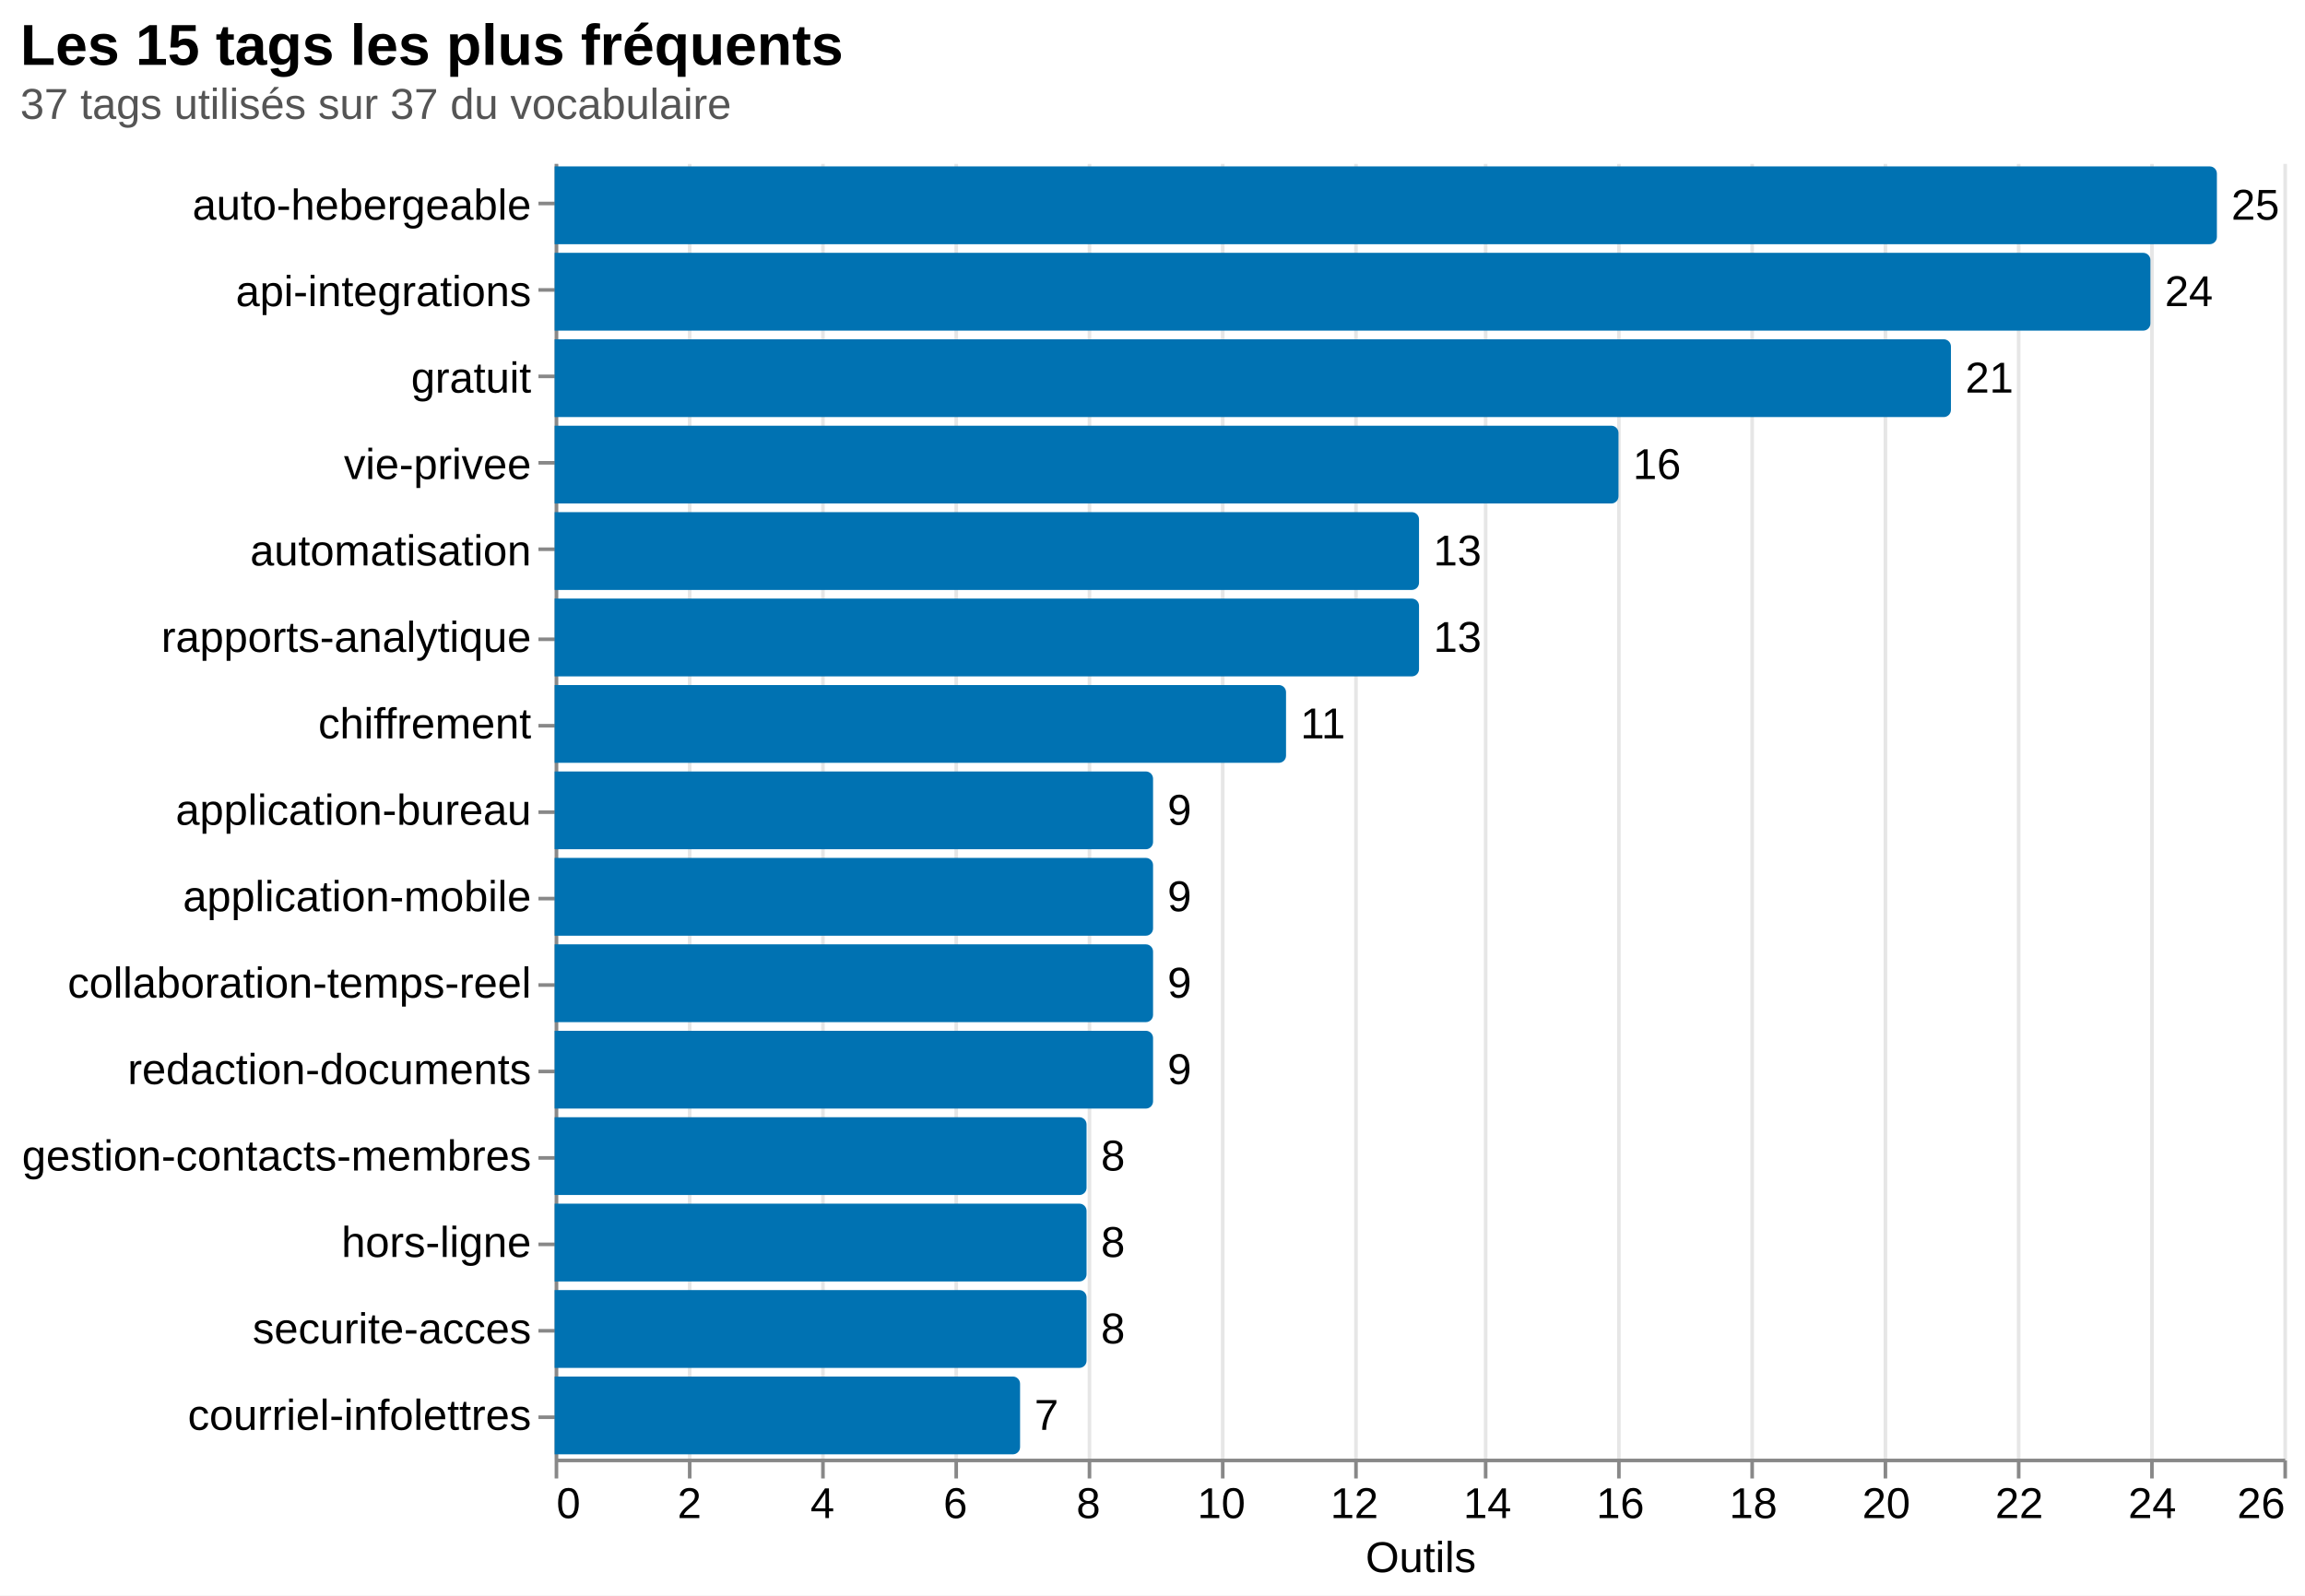
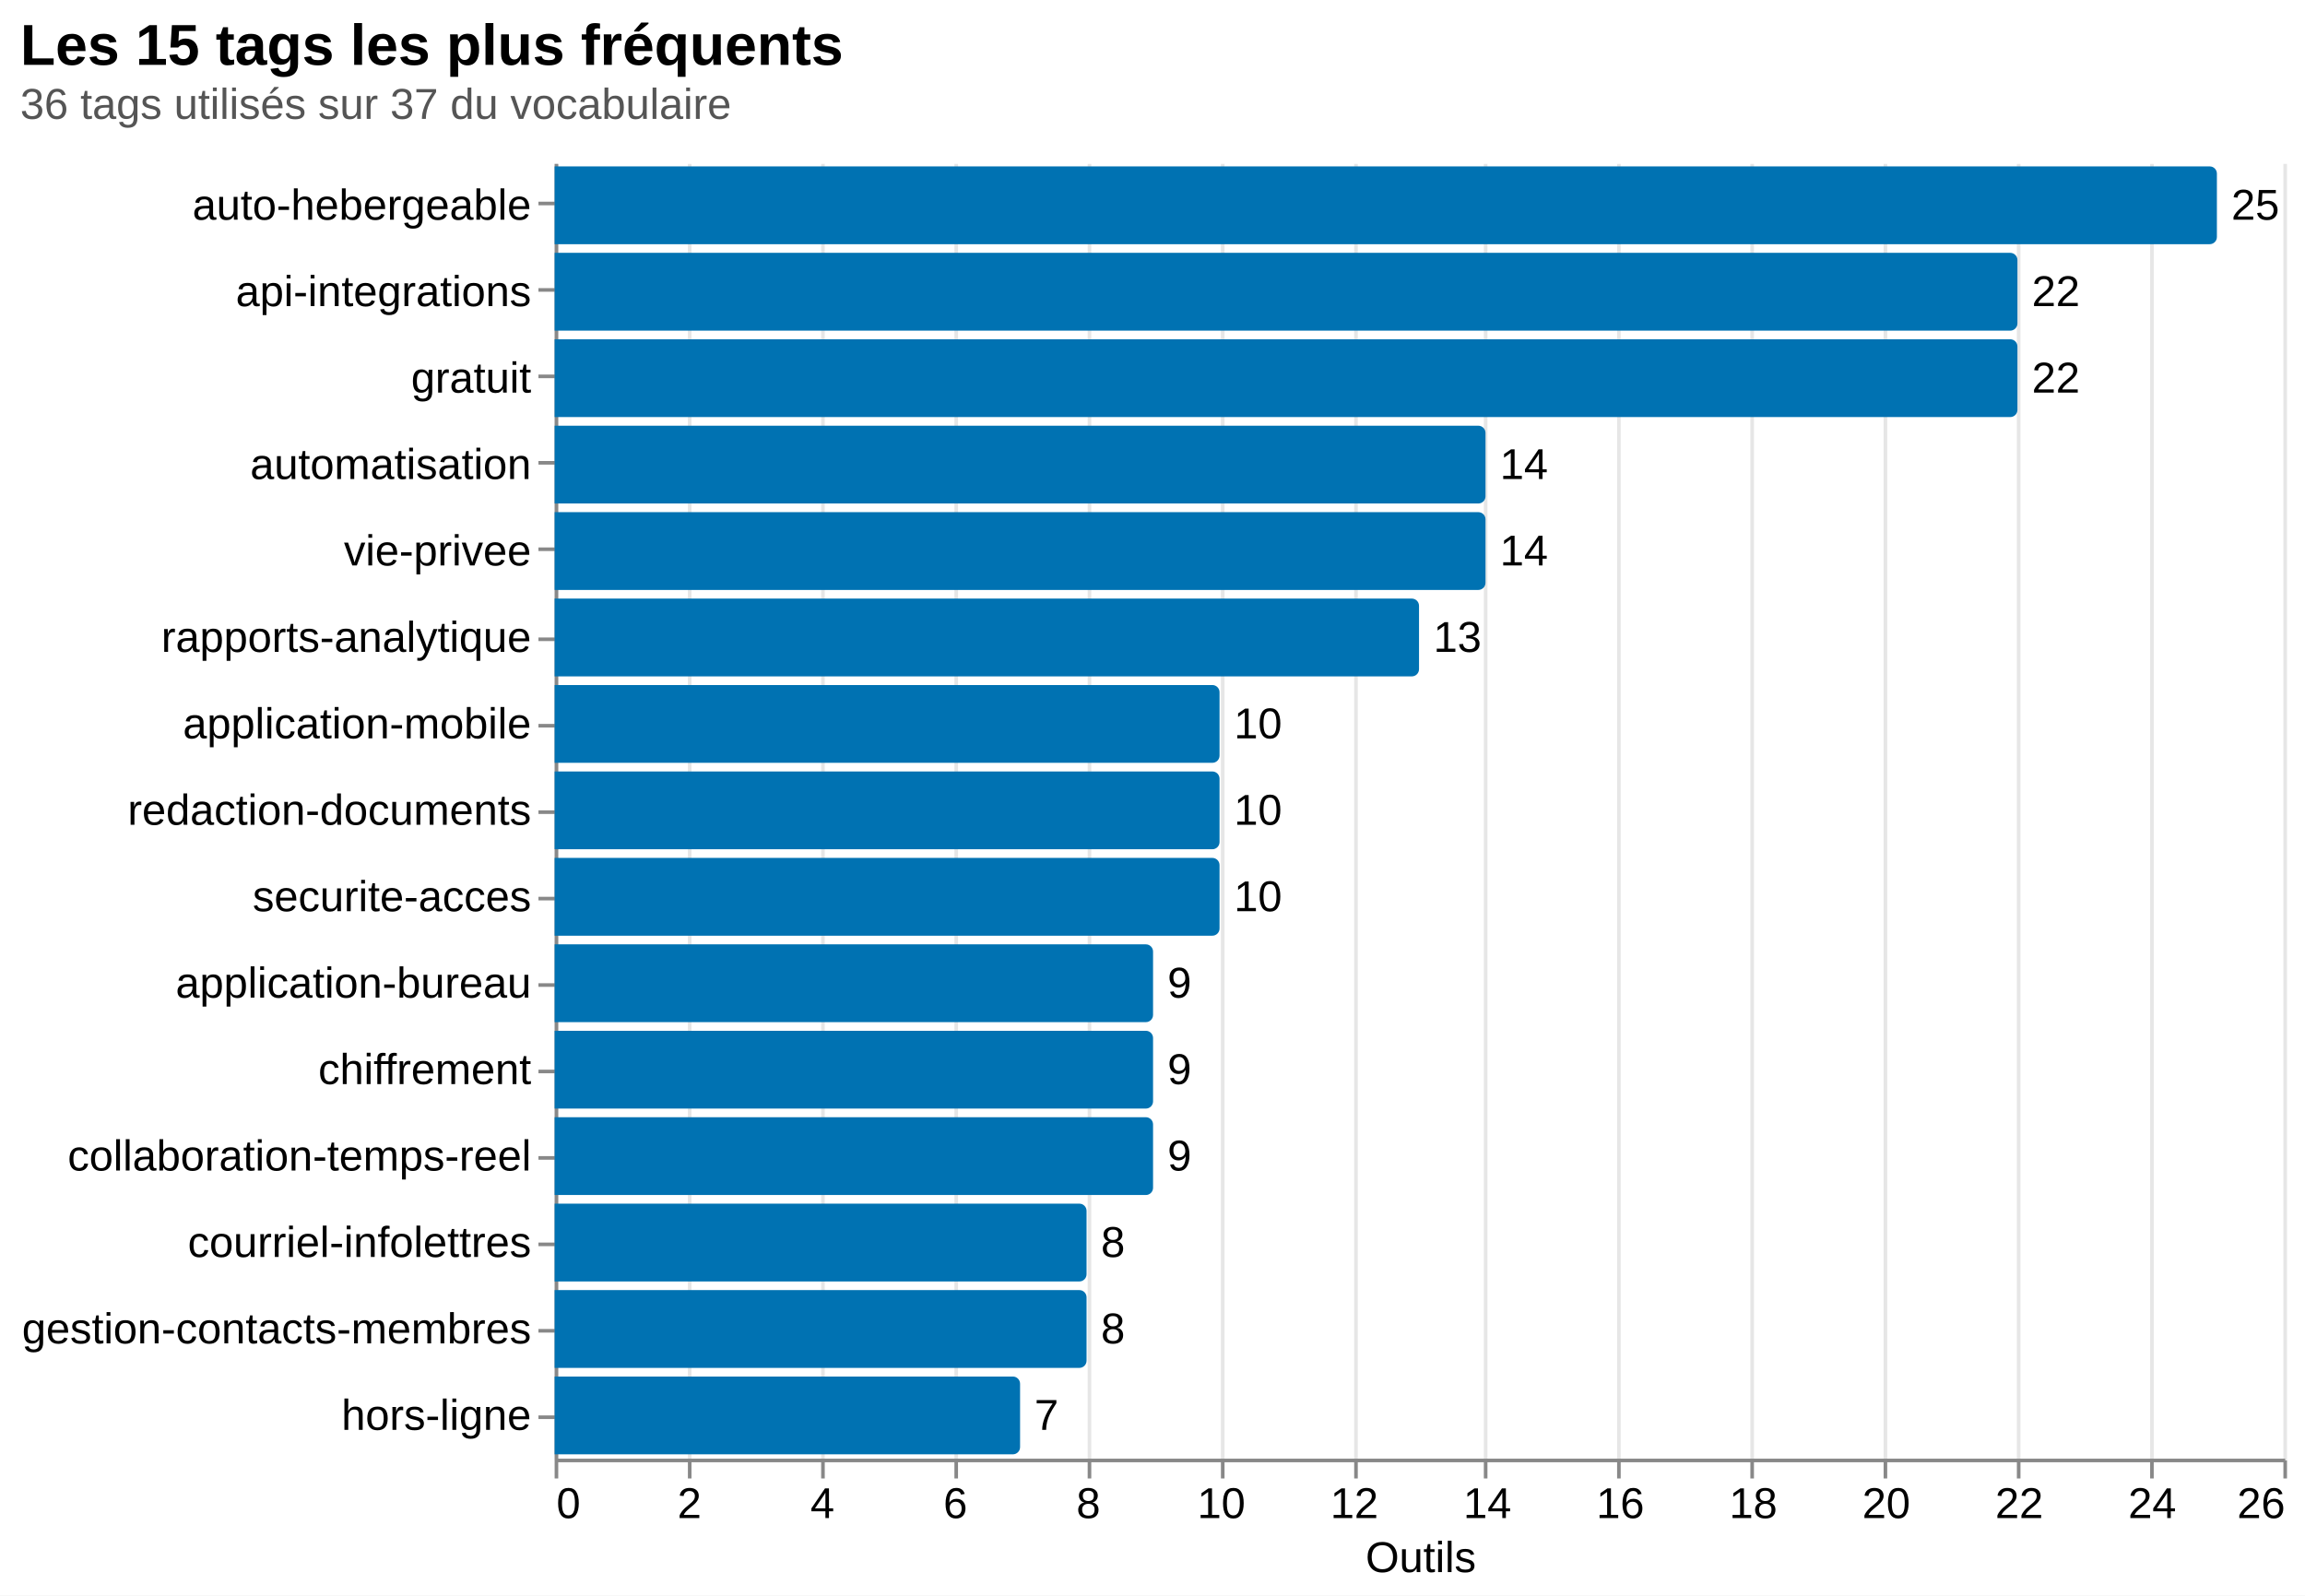
<svg xmlns="http://www.w3.org/2000/svg" version="1.1" class="marks" width="640" height="443" viewBox="0 0 640 443">
  <rect width="640" height="443" fill="white" />
  <g fill="none" stroke-miterlimit="10" transform="translate(154,45)">
    <g class="mark-group role-frame root" role="graphics-object" aria-roledescription="group mark container">
      <g transform="translate(0,0)">
        <path class="background" aria-hidden="true" d="M0,0h480v360h-480Z" />
        <g>
          <g class="mark-group role-axis" aria-hidden="true">
            <g transform="translate(0.5,360.5)">
              <path class="background" aria-hidden="true" d="M0,0h0v0h0Z" pointer-events="none" />
              <g>
                <g class="mark-rule role-axis-grid" pointer-events="none">
                  <line transform="translate(0,0)" x2="0" y2="-360" stroke="#E6E6E6" stroke-width="1" opacity="1" />
                  <line transform="translate(37,0)" x2="0" y2="-360" stroke="#E6E6E6" stroke-width="1" opacity="1" />
                  <line transform="translate(74,0)" x2="0" y2="-360" stroke="#E6E6E6" stroke-width="1" opacity="1" />
                  <line transform="translate(111,0)" x2="0" y2="-360" stroke="#E6E6E6" stroke-width="1" opacity="1" />
                  <line transform="translate(148,0)" x2="0" y2="-360" stroke="#E6E6E6" stroke-width="1" opacity="1" />
                  <line transform="translate(185,0)" x2="0" y2="-360" stroke="#E6E6E6" stroke-width="1" opacity="1" />
                  <line transform="translate(222,0)" x2="0" y2="-360" stroke="#E6E6E6" stroke-width="1" opacity="1" />
                  <line transform="translate(258,0)" x2="0" y2="-360" stroke="#E6E6E6" stroke-width="1" opacity="1" />
                  <line transform="translate(295,0)" x2="0" y2="-360" stroke="#E6E6E6" stroke-width="1" opacity="1" />
                  <line transform="translate(332,0)" x2="0" y2="-360" stroke="#E6E6E6" stroke-width="1" opacity="1" />
                  <line transform="translate(369,0)" x2="0" y2="-360" stroke="#E6E6E6" stroke-width="1" opacity="1" />
                  <line transform="translate(406,0)" x2="0" y2="-360" stroke="#E6E6E6" stroke-width="1" opacity="1" />
                  <line transform="translate(443,0)" x2="0" y2="-360" stroke="#E6E6E6" stroke-width="1" opacity="1" />
                  <line transform="translate(480,0)" x2="0" y2="-360" stroke="#E6E6E6" stroke-width="1" opacity="1" />
                </g>
              </g>
              <path class="foreground" aria-hidden="true" d="" pointer-events="none" display="none" />
            </g>
          </g>
          <g class="mark-group role-axis" role="graphics-symbol" aria-roledescription="axis" aria-label="X-axis titled 'Outils' for a linear scale with values from 0 to 26">
            <g transform="translate(0.5,360.5)">
              <path class="background" aria-hidden="true" d="M0,0h0v0h0Z" pointer-events="none" />
              <g>
                <g class="mark-rule role-axis-tick" pointer-events="none">
                  <line transform="translate(0,0)" x2="0" y2="5" stroke="#888888" stroke-width="1" opacity="1" />
                  <line transform="translate(37,0)" x2="0" y2="5" stroke="#888888" stroke-width="1" opacity="1" />
                  <line transform="translate(74,0)" x2="0" y2="5" stroke="#888888" stroke-width="1" opacity="1" />
                  <line transform="translate(111,0)" x2="0" y2="5" stroke="#888888" stroke-width="1" opacity="1" />
                  <line transform="translate(148,0)" x2="0" y2="5" stroke="#888888" stroke-width="1" opacity="1" />
                  <line transform="translate(185,0)" x2="0" y2="5" stroke="#888888" stroke-width="1" opacity="1" />
                  <line transform="translate(222,0)" x2="0" y2="5" stroke="#888888" stroke-width="1" opacity="1" />
                  <line transform="translate(258,0)" x2="0" y2="5" stroke="#888888" stroke-width="1" opacity="1" />
                  <line transform="translate(295,0)" x2="0" y2="5" stroke="#888888" stroke-width="1" opacity="1" />
                  <line transform="translate(332,0)" x2="0" y2="5" stroke="#888888" stroke-width="1" opacity="1" />
                  <line transform="translate(369,0)" x2="0" y2="5" stroke="#888888" stroke-width="1" opacity="1" />
                  <line transform="translate(406,0)" x2="0" y2="5" stroke="#888888" stroke-width="1" opacity="1" />
                  <line transform="translate(443,0)" x2="0" y2="5" stroke="#888888" stroke-width="1" opacity="1" />
                  <line transform="translate(480,0)" x2="0" y2="5" stroke="#888888" stroke-width="1" opacity="1" />
                </g>
                <g class="mark-text role-axis-label" pointer-events="none">
                  <text text-anchor="start" transform="translate(0,16)" font-family="Liberation Sans, Helvetica, Arial, sans-serif" font-size="12px" fill="#000" opacity="1">0</text>
                  <text text-anchor="middle" transform="translate(36.92308,16)" font-family="Liberation Sans, Helvetica, Arial, sans-serif" font-size="12px" fill="#000" opacity="1">2</text>
                  <text text-anchor="middle" transform="translate(73.84615,16)" font-family="Liberation Sans, Helvetica, Arial, sans-serif" font-size="12px" fill="#000" opacity="1">4</text>
                  <text text-anchor="middle" transform="translate(110.7692,16)" font-family="Liberation Sans, Helvetica, Arial, sans-serif" font-size="12px" fill="#000" opacity="1">6</text>
                  <text text-anchor="middle" transform="translate(147.6923,16)" font-family="Liberation Sans, Helvetica, Arial, sans-serif" font-size="12px" fill="#000" opacity="1">8</text>
                  <text text-anchor="middle" transform="translate(184.6154,16)" font-family="Liberation Sans, Helvetica, Arial, sans-serif" font-size="12px" fill="#000" opacity="1">10</text>
                  <text text-anchor="middle" transform="translate(221.5385,16)" font-family="Liberation Sans, Helvetica, Arial, sans-serif" font-size="12px" fill="#000" opacity="1">12</text>
                  <text text-anchor="middle" transform="translate(258.4615,16)" font-family="Liberation Sans, Helvetica, Arial, sans-serif" font-size="12px" fill="#000" opacity="1">14</text>
                  <text text-anchor="middle" transform="translate(295.3846,16)" font-family="Liberation Sans, Helvetica, Arial, sans-serif" font-size="12px" fill="#000" opacity="1">16</text>
                  <text text-anchor="middle" transform="translate(332.3077,16)" font-family="Liberation Sans, Helvetica, Arial, sans-serif" font-size="12px" fill="#000" opacity="1">18</text>
                  <text text-anchor="middle" transform="translate(369.2308,16)" font-family="Liberation Sans, Helvetica, Arial, sans-serif" font-size="12px" fill="#000" opacity="1">20</text>
                  <text text-anchor="middle" transform="translate(406.1538,16)" font-family="Liberation Sans, Helvetica, Arial, sans-serif" font-size="12px" fill="#000" opacity="1">22</text>
                  <text text-anchor="middle" transform="translate(443.0769,16)" font-family="Liberation Sans, Helvetica, Arial, sans-serif" font-size="12px" fill="#000" opacity="1">24</text>
                  <text text-anchor="end" transform="translate(480,16)" font-family="Liberation Sans, Helvetica, Arial, sans-serif" font-size="12px" fill="#000" opacity="1">26</text>
                </g>
                <g class="mark-rule role-axis-domain" pointer-events="none">
                  <line transform="translate(0,0)" x2="480" y2="0" stroke="#888888" stroke-width="1" opacity="1" />
                </g>
                <g class="mark-text role-axis-title" pointer-events="none">
                  <text text-anchor="middle" transform="translate(240,31)" font-family="Liberation Sans, Helvetica, Arial, sans-serif" font-size="12px" font-weight="normal" fill="#000" opacity="1">Outils</text>
                </g>
              </g>
              <path class="foreground" aria-hidden="true" d="" pointer-events="none" display="none" />
            </g>
          </g>
-           <g class="mark-group role-axis" role="graphics-symbol" aria-roledescription="axis" aria-label="Y-axis for a discrete scale with 15 values: auto-hebergeable, api-integrations, gratuit, vie-privee, automatisation, ending with courriel-infolettres">
+           <g class="mark-group role-axis" role="graphics-symbol" aria-roledescription="axis" aria-label="Y-axis for a discrete scale with 15 values: auto-hebergeable, api-integrations, gratuit, automatisation, vie-privee, ending with hors-ligne">
            <g transform="translate(0.5,0.5)">
              <path class="background" aria-hidden="true" d="M0,0h0v0h0Z" pointer-events="none" />
              <g>
                <g class="mark-rule role-axis-tick" pointer-events="none">
                  <line transform="translate(0,11)" x2="-5" y2="0" stroke="#888888" stroke-width="1" opacity="1" />
                  <line transform="translate(0,35)" x2="-5" y2="0" stroke="#888888" stroke-width="1" opacity="1" />
                  <line transform="translate(0,59)" x2="-5" y2="0" stroke="#888888" stroke-width="1" opacity="1" />
                  <line transform="translate(0,83)" x2="-5" y2="0" stroke="#888888" stroke-width="1" opacity="1" />
                  <line transform="translate(0,107)" x2="-5" y2="0" stroke="#888888" stroke-width="1" opacity="1" />
                  <line transform="translate(0,132)" x2="-5" y2="0" stroke="#888888" stroke-width="1" opacity="1" />
                  <line transform="translate(0,156)" x2="-5" y2="0" stroke="#888888" stroke-width="1" opacity="1" />
                  <line transform="translate(0,180)" x2="-5" y2="0" stroke="#888888" stroke-width="1" opacity="1" />
                  <line transform="translate(0,204)" x2="-5" y2="0" stroke="#888888" stroke-width="1" opacity="1" />
                  <line transform="translate(0,228)" x2="-5" y2="0" stroke="#888888" stroke-width="1" opacity="1" />
                  <line transform="translate(0,252)" x2="-5" y2="0" stroke="#888888" stroke-width="1" opacity="1" />
                  <line transform="translate(0,276)" x2="-5" y2="0" stroke="#888888" stroke-width="1" opacity="1" />
                  <line transform="translate(0,300)" x2="-5" y2="0" stroke="#888888" stroke-width="1" opacity="1" />
                  <line transform="translate(0,324)" x2="-5" y2="0" stroke="#888888" stroke-width="1" opacity="1" />
                  <line transform="translate(0,348)" x2="-5" y2="0" stroke="#888888" stroke-width="1" opacity="1" />
                </g>
                <g class="mark-text role-axis-label" pointer-events="none">
                  <text text-anchor="end" transform="translate(-7,15.5)" font-family="Liberation Sans, Helvetica, Arial, sans-serif" font-size="12px" fill="#000" opacity="1">auto-hebergeable</text>
                  <text text-anchor="end" transform="translate(-7,39.5)" font-family="Liberation Sans, Helvetica, Arial, sans-serif" font-size="12px" fill="#000" opacity="1">api-integrations</text>
                  <text text-anchor="end" transform="translate(-7,63.5)" font-family="Liberation Sans, Helvetica, Arial, sans-serif" font-size="12px" fill="#000" opacity="1">gratuit</text>
-                   <text text-anchor="end" transform="translate(-7,87.5)" font-family="Liberation Sans, Helvetica, Arial, sans-serif" font-size="12px" fill="#000" opacity="1">vie-privee</text>
-                   <text text-anchor="end" transform="translate(-7,111.5)" font-family="Liberation Sans, Helvetica, Arial, sans-serif" font-size="12px" fill="#000" opacity="1">automatisation</text>
+                   <text text-anchor="end" transform="translate(-7,87.5)" font-family="Liberation Sans, Helvetica, Arial, sans-serif" font-size="12px" fill="#000" opacity="1">automatisation</text>
+                   <text text-anchor="end" transform="translate(-7,111.5)" font-family="Liberation Sans, Helvetica, Arial, sans-serif" font-size="12px" fill="#000" opacity="1">vie-privee</text>
                  <text text-anchor="end" transform="translate(-7,135.5)" font-family="Liberation Sans, Helvetica, Arial, sans-serif" font-size="12px" fill="#000" opacity="1">rapports-analytique</text>
-                   <text text-anchor="end" transform="translate(-7,159.5)" font-family="Liberation Sans, Helvetica, Arial, sans-serif" font-size="12px" fill="#000" opacity="1">chiffrement</text>
-                   <text text-anchor="end" transform="translate(-7,183.5)" font-family="Liberation Sans, Helvetica, Arial, sans-serif" font-size="12px" fill="#000" opacity="1">application-bureau</text>
-                   <text text-anchor="end" transform="translate(-7,207.5)" font-family="Liberation Sans, Helvetica, Arial, sans-serif" font-size="12px" fill="#000" opacity="1">application-mobile</text>
-                   <text text-anchor="end" transform="translate(-7,231.5)" font-family="Liberation Sans, Helvetica, Arial, sans-serif" font-size="12px" fill="#000" opacity="1">collaboration-temps-reel</text>
-                   <text text-anchor="end" transform="translate(-7,255.5)" font-family="Liberation Sans, Helvetica, Arial, sans-serif" font-size="12px" fill="#000" opacity="1">redaction-documents</text>
-                   <text text-anchor="end" transform="translate(-7,279.5)" font-family="Liberation Sans, Helvetica, Arial, sans-serif" font-size="12px" fill="#000" opacity="1">gestion-contacts-membres</text>
-                   <text text-anchor="end" transform="translate(-7,303.5)" font-family="Liberation Sans, Helvetica, Arial, sans-serif" font-size="12px" fill="#000" opacity="1">hors-ligne</text>
-                   <text text-anchor="end" transform="translate(-7,327.5)" font-family="Liberation Sans, Helvetica, Arial, sans-serif" font-size="12px" fill="#000" opacity="1">securite-acces</text>
-                   <text text-anchor="end" transform="translate(-7,351.5)" font-family="Liberation Sans, Helvetica, Arial, sans-serif" font-size="12px" fill="#000" opacity="1">courriel-infolettres</text>
+                   <text text-anchor="end" transform="translate(-7,159.5)" font-family="Liberation Sans, Helvetica, Arial, sans-serif" font-size="12px" fill="#000" opacity="1">application-mobile</text>
+                   <text text-anchor="end" transform="translate(-7,183.5)" font-family="Liberation Sans, Helvetica, Arial, sans-serif" font-size="12px" fill="#000" opacity="1">redaction-documents</text>
+                   <text text-anchor="end" transform="translate(-7,207.5)" font-family="Liberation Sans, Helvetica, Arial, sans-serif" font-size="12px" fill="#000" opacity="1">securite-acces</text>
+                   <text text-anchor="end" transform="translate(-7,231.5)" font-family="Liberation Sans, Helvetica, Arial, sans-serif" font-size="12px" fill="#000" opacity="1">application-bureau</text>
+                   <text text-anchor="end" transform="translate(-7,255.5)" font-family="Liberation Sans, Helvetica, Arial, sans-serif" font-size="12px" fill="#000" opacity="1">chiffrement</text>
+                   <text text-anchor="end" transform="translate(-7,279.5)" font-family="Liberation Sans, Helvetica, Arial, sans-serif" font-size="12px" fill="#000" opacity="1">collaboration-temps-reel</text>
+                   <text text-anchor="end" transform="translate(-7,303.5)" font-family="Liberation Sans, Helvetica, Arial, sans-serif" font-size="12px" fill="#000" opacity="1">courriel-infolettres</text>
+                   <text text-anchor="end" transform="translate(-7,327.5)" font-family="Liberation Sans, Helvetica, Arial, sans-serif" font-size="12px" fill="#000" opacity="1">gestion-contacts-membres</text>
+                   <text text-anchor="end" transform="translate(-7,351.5)" font-family="Liberation Sans, Helvetica, Arial, sans-serif" font-size="12px" fill="#000" opacity="1">hors-ligne</text>
                </g>
                <g class="mark-rule role-axis-domain" pointer-events="none">
                  <line transform="translate(0,0)" x2="0" y2="360" stroke="#888888" stroke-width="1" opacity="1" />
                </g>
              </g>
              <path class="foreground" aria-hidden="true" d="" pointer-events="none" display="none" />
            </g>
          </g>
          <g class="mark-group role-scope" role="graphics-object" aria-roledescription="group mark container">
            <g transform="translate(0,1.2)">
              <path class="background" aria-hidden="true" d="M0,0L459.538,0C460.642,0,461.538,0.896,461.538,2L461.538,19.6C461.538,20.704,460.642,21.6,459.538,21.6L0,21.6C0,21.6,0,21.6,0,21.6L0,0C0,0,0,0,0,0Z" />
              <g clip-path="url(#clip1)">
                <g class="mark-group role-scope" role="graphics-object" aria-roledescription="group mark container">
                  <g transform="translate(0,0)">
                    <path class="background" aria-hidden="true" d="M0,0h0v21.6h0Z" />
                    <g>
                      <g class="mark-rect role-mark layer_0_marks" role="graphics-object" aria-roledescription="rect mark container">
                        <path aria-label="Outils: 25; tag: auto-hebergeable" role="graphics-symbol" aria-roledescription="bar" d="M0,0h461.538v21.6h-461.538Z" fill="#0072B2" />
                      </g>
                    </g>
                    <path class="foreground" aria-hidden="true" d="" display="none" />
                  </g>
                </g>
              </g>
              <path class="foreground" aria-hidden="true" d="" display="none" />
            </g>
            <g transform="translate(0,25.2)">
-               <path class="background" aria-hidden="true" d="M0,0L441.077,0C442.181,0,443.077,0.896,443.077,2L443.077,19.6C443.077,20.704,442.181,21.6,441.077,21.6L0,21.6C0,21.6,0,21.6,0,21.6L0,0C0,0,0,0,0,0Z" />
+               <path class="background" aria-hidden="true" d="M0,0L404.154,0C405.258,0,406.154,0.896,406.154,2L406.154,19.6C406.154,20.704,405.258,21.6,404.154,21.6L0,21.6C0,21.6,0,21.6,0,21.6L0,0C0,0,0,0,0,0Z" />
              <g clip-path="url(#clip2)">
                <g class="mark-group role-scope" role="graphics-object" aria-roledescription="group mark container">
                  <g transform="translate(0,0)">
                    <path class="background" aria-hidden="true" d="M0,0h0v21.6h0Z" />
                    <g>
                      <g class="mark-rect role-mark layer_0_marks" role="graphics-object" aria-roledescription="rect mark container">
-                         <path aria-label="Outils: 24; tag: api-integrations" role="graphics-symbol" aria-roledescription="bar" d="M0,0h443.077v21.6h-443.077Z" fill="#0072B2" />
+                         <path aria-label="Outils: 22; tag: api-integrations" role="graphics-symbol" aria-roledescription="bar" d="M0,0h406.154v21.6h-406.154Z" fill="#0072B2" />
                      </g>
                    </g>
                    <path class="foreground" aria-hidden="true" d="" display="none" />
                  </g>
                </g>
              </g>
              <path class="foreground" aria-hidden="true" d="" display="none" />
            </g>
            <g transform="translate(0,49.2)">
-               <path class="background" aria-hidden="true" d="M0,0L385.692,0C386.796,0,387.692,0.896,387.692,2L387.692,19.6C387.692,20.704,386.796,21.6,385.692,21.6L0,21.6C0,21.6,0,21.6,0,21.6L0,0C0,0,0,0,0,0Z" />
+               <path class="background" aria-hidden="true" d="M0,0L404.154,0C405.258,0,406.154,0.896,406.154,2L406.154,19.6C406.154,20.704,405.258,21.6,404.154,21.6L0,21.6C0,21.6,0,21.6,0,21.6L0,0C0,0,0,0,0,0Z" />
              <g clip-path="url(#clip3)">
                <g class="mark-group role-scope" role="graphics-object" aria-roledescription="group mark container">
                  <g transform="translate(0,0)">
                    <path class="background" aria-hidden="true" d="M0,0h0v21.6h0Z" />
                    <g>
                      <g class="mark-rect role-mark layer_0_marks" role="graphics-object" aria-roledescription="rect mark container">
-                         <path aria-label="Outils: 21; tag: gratuit" role="graphics-symbol" aria-roledescription="bar" d="M0,0h387.692v21.6h-387.692Z" fill="#0072B2" />
+                         <path aria-label="Outils: 22; tag: gratuit" role="graphics-symbol" aria-roledescription="bar" d="M0,0h406.154v21.6h-406.154Z" fill="#0072B2" />
                      </g>
                    </g>
                    <path class="foreground" aria-hidden="true" d="" display="none" />
                  </g>
                </g>
              </g>
              <path class="foreground" aria-hidden="true" d="" display="none" />
            </g>
            <g transform="translate(0,73.2)">
-               <path class="background" aria-hidden="true" d="M0,0L293.385,0C294.488,0,295.385,0.896,295.385,2L295.385,19.6C295.385,20.704,294.488,21.6,293.385,21.6L0,21.6C0,21.6,0,21.6,0,21.6L0,0C0,0,0,0,0,0Z" />
+               <path class="background" aria-hidden="true" d="M0,0L256.462,0C257.565,0,258.462,0.896,258.462,2L258.462,19.6C258.462,20.704,257.565,21.6,256.462,21.6L0,21.6C0,21.6,0,21.6,0,21.6L0,0C0,0,0,0,0,0Z" />
              <g clip-path="url(#clip4)">
                <g class="mark-group role-scope" role="graphics-object" aria-roledescription="group mark container">
                  <g transform="translate(0,0)">
                    <path class="background" aria-hidden="true" d="M0,0h0v21.6h0Z" />
                    <g>
                      <g class="mark-rect role-mark layer_0_marks" role="graphics-object" aria-roledescription="rect mark container">
-                         <path aria-label="Outils: 16; tag: vie-privee" role="graphics-symbol" aria-roledescription="bar" d="M0,0h295.385v21.6h-295.385Z" fill="#0072B2" />
+                         <path aria-label="Outils: 14; tag: automatisation" role="graphics-symbol" aria-roledescription="bar" d="M0,0h258.462v21.6h-258.462Z" fill="#0072B2" />
                      </g>
                    </g>
                    <path class="foreground" aria-hidden="true" d="" display="none" />
                  </g>
                </g>
              </g>
              <path class="foreground" aria-hidden="true" d="" display="none" />
            </g>
            <g transform="translate(0,97.2)">
-               <path class="background" aria-hidden="true" d="M0,0L238,0C239.104,0,240,0.896,240,2L240,19.6C240,20.704,239.104,21.6,238,21.6L0,21.6C0,21.6,0,21.6,0,21.6L0,0C0,0,0,0,0,0Z" />
+               <path class="background" aria-hidden="true" d="M0,0L256.462,0C257.565,0,258.462,0.896,258.462,2L258.462,19.6C258.462,20.704,257.565,21.6,256.462,21.6L0,21.6C0,21.6,0,21.6,0,21.6L0,0C0,0,0,0,0,0Z" />
              <g clip-path="url(#clip5)">
                <g class="mark-group role-scope" role="graphics-object" aria-roledescription="group mark container">
                  <g transform="translate(0,0)">
                    <path class="background" aria-hidden="true" d="M0,0h0v21.6h0Z" />
                    <g>
                      <g class="mark-rect role-mark layer_0_marks" role="graphics-object" aria-roledescription="rect mark container">
-                         <path aria-label="Outils: 13; tag: automatisation" role="graphics-symbol" aria-roledescription="bar" d="M0,0h240v21.6h-240Z" fill="#0072B2" />
+                         <path aria-label="Outils: 14; tag: vie-privee" role="graphics-symbol" aria-roledescription="bar" d="M0,0h258.462v21.6h-258.462Z" fill="#0072B2" />
                      </g>
                    </g>
                    <path class="foreground" aria-hidden="true" d="" display="none" />
                  </g>
                </g>
              </g>
              <path class="foreground" aria-hidden="true" d="" display="none" />
            </g>
            <g transform="translate(0,121.2)">
              <path class="background" aria-hidden="true" d="M0,0L238,0C239.104,0,240,0.896,240,2L240,19.6C240,20.704,239.104,21.6,238,21.6L0,21.6C0,21.6,0,21.6,0,21.6L0,0C0,0,0,0,0,0Z" />
              <g clip-path="url(#clip6)">
                <g class="mark-group role-scope" role="graphics-object" aria-roledescription="group mark container">
                  <g transform="translate(0,0)">
                    <path class="background" aria-hidden="true" d="M0,0h0v21.6h0Z" />
                    <g>
                      <g class="mark-rect role-mark layer_0_marks" role="graphics-object" aria-roledescription="rect mark container">
                        <path aria-label="Outils: 13; tag: rapports-analytique" role="graphics-symbol" aria-roledescription="bar" d="M0,0h240v21.6h-240Z" fill="#0072B2" />
                      </g>
                    </g>
                    <path class="foreground" aria-hidden="true" d="" display="none" />
                  </g>
                </g>
              </g>
              <path class="foreground" aria-hidden="true" d="" display="none" />
            </g>
            <g transform="translate(0,145.2)">
-               <path class="background" aria-hidden="true" d="M0,0L201.077,0C202.181,0,203.077,0.896,203.077,2L203.077,19.6C203.077,20.704,202.181,21.6,201.077,21.6L0,21.6C0,21.6,0,21.6,0,21.6L0,0C0,0,0,0,0,0Z" />
+               <path class="background" aria-hidden="true" d="M0,0L182.615,0C183.719,0,184.615,0.896,184.615,2L184.615,19.6C184.615,20.704,183.719,21.6,182.615,21.6L0,21.6C0,21.6,0,21.6,0,21.6L0,0C0,0,0,0,0,0Z" />
              <g clip-path="url(#clip7)">
                <g class="mark-group role-scope" role="graphics-object" aria-roledescription="group mark container">
                  <g transform="translate(0,0)">
                    <path class="background" aria-hidden="true" d="M0,0h0v21.6h0Z" />
                    <g>
                      <g class="mark-rect role-mark layer_0_marks" role="graphics-object" aria-roledescription="rect mark container">
-                         <path aria-label="Outils: 11; tag: chiffrement" role="graphics-symbol" aria-roledescription="bar" d="M0,0h203.077v21.6h-203.077Z" fill="#0072B2" />
+                         <path aria-label="Outils: 10; tag: application-mobile" role="graphics-symbol" aria-roledescription="bar" d="M0,0h184.615v21.6h-184.615Z" fill="#0072B2" />
                      </g>
                    </g>
                    <path class="foreground" aria-hidden="true" d="" display="none" />
                  </g>
                </g>
              </g>
              <path class="foreground" aria-hidden="true" d="" display="none" />
            </g>
            <g transform="translate(0,169.2)">
-               <path class="background" aria-hidden="true" d="M0,0L164.154,0C165.258,0,166.154,0.896,166.154,2L166.154,19.6C166.154,20.704,165.258,21.6,164.154,21.6L0,21.6C0,21.6,0,21.6,0,21.6L0,0C0,0,0,0,0,0Z" />
+               <path class="background" aria-hidden="true" d="M0,0L182.615,0C183.719,0,184.615,0.896,184.615,2L184.615,19.6C184.615,20.704,183.719,21.6,182.615,21.6L0,21.6C0,21.6,0,21.6,0,21.6L0,0C0,0,0,0,0,0Z" />
              <g clip-path="url(#clip8)">
                <g class="mark-group role-scope" role="graphics-object" aria-roledescription="group mark container">
                  <g transform="translate(0,0)">
                    <path class="background" aria-hidden="true" d="M0,0h0v21.6h0Z" />
                    <g>
                      <g class="mark-rect role-mark layer_0_marks" role="graphics-object" aria-roledescription="rect mark container">
-                         <path aria-label="Outils: 9; tag: application-bureau" role="graphics-symbol" aria-roledescription="bar" d="M0,0h166.154v21.6h-166.154Z" fill="#0072B2" />
+                         <path aria-label="Outils: 10; tag: redaction-documents" role="graphics-symbol" aria-roledescription="bar" d="M0,0h184.615v21.6h-184.615Z" fill="#0072B2" />
                      </g>
                    </g>
                    <path class="foreground" aria-hidden="true" d="" display="none" />
                  </g>
                </g>
              </g>
              <path class="foreground" aria-hidden="true" d="" display="none" />
            </g>
            <g transform="translate(0,193.2)">
-               <path class="background" aria-hidden="true" d="M0,0L164.154,0C165.258,0,166.154,0.896,166.154,2L166.154,19.6C166.154,20.704,165.258,21.6,164.154,21.6L0,21.6C0,21.6,0,21.6,0,21.6L0,0C0,0,0,0,0,0Z" />
+               <path class="background" aria-hidden="true" d="M0,0L182.615,0C183.719,0,184.615,0.896,184.615,2L184.615,19.6C184.615,20.704,183.719,21.6,182.615,21.6L0,21.6C0,21.6,0,21.6,0,21.6L0,0C0,0,0,0,0,0Z" />
              <g clip-path="url(#clip9)">
                <g class="mark-group role-scope" role="graphics-object" aria-roledescription="group mark container">
                  <g transform="translate(0,0)">
                    <path class="background" aria-hidden="true" d="M0,0h0v21.6h0Z" />
                    <g>
                      <g class="mark-rect role-mark layer_0_marks" role="graphics-object" aria-roledescription="rect mark container">
-                         <path aria-label="Outils: 9; tag: application-mobile" role="graphics-symbol" aria-roledescription="bar" d="M0,0h166.154v21.6h-166.154Z" fill="#0072B2" />
+                         <path aria-label="Outils: 10; tag: securite-acces" role="graphics-symbol" aria-roledescription="bar" d="M0,0h184.615v21.6h-184.615Z" fill="#0072B2" />
                      </g>
                    </g>
                    <path class="foreground" aria-hidden="true" d="" display="none" />
                  </g>
                </g>
              </g>
              <path class="foreground" aria-hidden="true" d="" display="none" />
            </g>
            <g transform="translate(0,217.2)">
              <path class="background" aria-hidden="true" d="M0,0L164.154,0C165.258,0,166.154,0.896,166.154,2L166.154,19.6C166.154,20.704,165.258,21.6,164.154,21.6L0,21.6C0,21.6,0,21.6,0,21.6L0,0C0,0,0,0,0,0Z" />
              <g clip-path="url(#clip10)">
                <g class="mark-group role-scope" role="graphics-object" aria-roledescription="group mark container">
                  <g transform="translate(0,0)">
                    <path class="background" aria-hidden="true" d="M0,0h0v21.6h0Z" />
                    <g>
                      <g class="mark-rect role-mark layer_0_marks" role="graphics-object" aria-roledescription="rect mark container">
-                         <path aria-label="Outils: 9; tag: collaboration-temps-reel" role="graphics-symbol" aria-roledescription="bar" d="M0,0h166.154v21.6h-166.154Z" fill="#0072B2" />
+                         <path aria-label="Outils: 9; tag: application-bureau" role="graphics-symbol" aria-roledescription="bar" d="M0,0h166.154v21.6h-166.154Z" fill="#0072B2" />
                      </g>
                    </g>
                    <path class="foreground" aria-hidden="true" d="" display="none" />
                  </g>
                </g>
              </g>
              <path class="foreground" aria-hidden="true" d="" display="none" />
            </g>
            <g transform="translate(0,241.2)">
              <path class="background" aria-hidden="true" d="M0,0L164.154,0C165.258,0,166.154,0.896,166.154,2L166.154,19.6C166.154,20.704,165.258,21.6,164.154,21.6L0,21.6C0,21.6,0,21.6,0,21.6L0,0C0,0,0,0,0,0Z" />
              <g clip-path="url(#clip11)">
                <g class="mark-group role-scope" role="graphics-object" aria-roledescription="group mark container">
                  <g transform="translate(0,0)">
                    <path class="background" aria-hidden="true" d="M0,0h0v21.6h0Z" />
                    <g>
                      <g class="mark-rect role-mark layer_0_marks" role="graphics-object" aria-roledescription="rect mark container">
-                         <path aria-label="Outils: 9; tag: redaction-documents" role="graphics-symbol" aria-roledescription="bar" d="M0,0h166.154v21.6h-166.154Z" fill="#0072B2" />
+                         <path aria-label="Outils: 9; tag: chiffrement" role="graphics-symbol" aria-roledescription="bar" d="M0,0h166.154v21.6h-166.154Z" fill="#0072B2" />
                      </g>
                    </g>
                    <path class="foreground" aria-hidden="true" d="" display="none" />
                  </g>
                </g>
              </g>
              <path class="foreground" aria-hidden="true" d="" display="none" />
            </g>
            <g transform="translate(0,265.2)">
-               <path class="background" aria-hidden="true" d="M0,0L145.692,0C146.796,0,147.692,0.896,147.692,2L147.692,19.6C147.692,20.704,146.796,21.6,145.692,21.6L0,21.6C0,21.6,0,21.6,0,21.6L0,0C0,0,0,0,0,0Z" />
+               <path class="background" aria-hidden="true" d="M0,0L164.154,0C165.258,0,166.154,0.896,166.154,2L166.154,19.6C166.154,20.704,165.258,21.6,164.154,21.6L0,21.6C0,21.6,0,21.6,0,21.6L0,0C0,0,0,0,0,0Z" />
              <g clip-path="url(#clip12)">
                <g class="mark-group role-scope" role="graphics-object" aria-roledescription="group mark container">
                  <g transform="translate(0,0)">
                    <path class="background" aria-hidden="true" d="M0,0h0v21.6h0Z" />
                    <g>
                      <g class="mark-rect role-mark layer_0_marks" role="graphics-object" aria-roledescription="rect mark container">
-                         <path aria-label="Outils: 8; tag: gestion-contacts-membres" role="graphics-symbol" aria-roledescription="bar" d="M0,0h147.692v21.6h-147.692Z" fill="#0072B2" />
+                         <path aria-label="Outils: 9; tag: collaboration-temps-reel" role="graphics-symbol" aria-roledescription="bar" d="M0,0h166.154v21.6h-166.154Z" fill="#0072B2" />
                      </g>
                    </g>
                    <path class="foreground" aria-hidden="true" d="" display="none" />
                  </g>
                </g>
              </g>
              <path class="foreground" aria-hidden="true" d="" display="none" />
            </g>
            <g transform="translate(0,289.2)">
              <path class="background" aria-hidden="true" d="M0,0L145.692,0C146.796,0,147.692,0.896,147.692,2L147.692,19.6C147.692,20.704,146.796,21.6,145.692,21.6L0,21.6C0,21.6,0,21.6,0,21.6L0,0C0,0,0,0,0,0Z" />
              <g clip-path="url(#clip13)">
                <g class="mark-group role-scope" role="graphics-object" aria-roledescription="group mark container">
                  <g transform="translate(0,0)">
                    <path class="background" aria-hidden="true" d="M0,0h0v21.6h0Z" />
                    <g>
                      <g class="mark-rect role-mark layer_0_marks" role="graphics-object" aria-roledescription="rect mark container">
-                         <path aria-label="Outils: 8; tag: hors-ligne" role="graphics-symbol" aria-roledescription="bar" d="M0,0h147.692v21.6h-147.692Z" fill="#0072B2" />
+                         <path aria-label="Outils: 8; tag: courriel-infolettres" role="graphics-symbol" aria-roledescription="bar" d="M0,0h147.692v21.6h-147.692Z" fill="#0072B2" />
                      </g>
                    </g>
                    <path class="foreground" aria-hidden="true" d="" display="none" />
                  </g>
                </g>
              </g>
              <path class="foreground" aria-hidden="true" d="" display="none" />
            </g>
            <g transform="translate(0,313.2)">
              <path class="background" aria-hidden="true" d="M0,0L145.692,0C146.796,0,147.692,0.896,147.692,2L147.692,19.6C147.692,20.704,146.796,21.6,145.692,21.6L0,21.6C0,21.6,0,21.6,0,21.6L0,0C0,0,0,0,0,0Z" />
              <g clip-path="url(#clip14)">
                <g class="mark-group role-scope" role="graphics-object" aria-roledescription="group mark container">
                  <g transform="translate(0,0)">
                    <path class="background" aria-hidden="true" d="M0,0h0v21.6h0Z" />
                    <g>
                      <g class="mark-rect role-mark layer_0_marks" role="graphics-object" aria-roledescription="rect mark container">
-                         <path aria-label="Outils: 8; tag: securite-acces" role="graphics-symbol" aria-roledescription="bar" d="M0,0h147.692v21.6h-147.692Z" fill="#0072B2" />
+                         <path aria-label="Outils: 8; tag: gestion-contacts-membres" role="graphics-symbol" aria-roledescription="bar" d="M0,0h147.692v21.6h-147.692Z" fill="#0072B2" />
                      </g>
                    </g>
                    <path class="foreground" aria-hidden="true" d="" display="none" />
                  </g>
                </g>
              </g>
              <path class="foreground" aria-hidden="true" d="" display="none" />
            </g>
            <g transform="translate(0,337.2)">
              <path class="background" aria-hidden="true" d="M0,0L127.231,0C128.335,0,129.231,0.896,129.231,2L129.231,19.6C129.231,20.704,128.335,21.6,127.231,21.6L0,21.6C0,21.6,0,21.6,0,21.6L0,0C0,0,0,0,0,0Z" />
              <g clip-path="url(#clip15)">
                <g class="mark-group role-scope" role="graphics-object" aria-roledescription="group mark container">
                  <g transform="translate(0,0)">
                    <path class="background" aria-hidden="true" d="M0,0h0v21.6h0Z" />
                    <g>
                      <g class="mark-rect role-mark layer_0_marks" role="graphics-object" aria-roledescription="rect mark container">
-                         <path aria-label="Outils: 7; tag: courriel-infolettres" role="graphics-symbol" aria-roledescription="bar" d="M0,0h129.231v21.6h-129.231Z" fill="#0072B2" />
+                         <path aria-label="Outils: 7; tag: hors-ligne" role="graphics-symbol" aria-roledescription="bar" d="M0,0h129.231v21.6h-129.231Z" fill="#0072B2" />
                      </g>
                    </g>
                    <path class="foreground" aria-hidden="true" d="" display="none" />
                  </g>
                </g>
              </g>
              <path class="foreground" aria-hidden="true" d="" display="none" />
            </g>
          </g>
          <g class="mark-text role-mark layer_1_marks" role="graphics-object" aria-roledescription="text mark container">
            <text aria-label="n: 25; tag: auto-hebergeable" role="graphics-symbol" aria-roledescription="text mark" text-anchor="start" transform="translate(465.5385,16)" font-family="Liberation Sans, Helvetica, Arial, sans-serif" font-size="12px" fill="black">25</text>
-             <text aria-label="n: 24; tag: api-integrations" role="graphics-symbol" aria-roledescription="text mark" text-anchor="start" transform="translate(447.0769,40)" font-family="Liberation Sans, Helvetica, Arial, sans-serif" font-size="12px" fill="black">24</text>
-             <text aria-label="n: 21; tag: gratuit" role="graphics-symbol" aria-roledescription="text mark" text-anchor="start" transform="translate(391.6923,64)" font-family="Liberation Sans, Helvetica, Arial, sans-serif" font-size="12px" fill="black">21</text>
-             <text aria-label="n: 16; tag: vie-privee" role="graphics-symbol" aria-roledescription="text mark" text-anchor="start" transform="translate(299.3846,88)" font-family="Liberation Sans, Helvetica, Arial, sans-serif" font-size="12px" fill="black">16</text>
-             <text aria-label="n: 13; tag: automatisation" role="graphics-symbol" aria-roledescription="text mark" text-anchor="start" transform="translate(244,112)" font-family="Liberation Sans, Helvetica, Arial, sans-serif" font-size="12px" fill="black">13</text>
+             <text aria-label="n: 22; tag: api-integrations" role="graphics-symbol" aria-roledescription="text mark" text-anchor="start" transform="translate(410.1538,40)" font-family="Liberation Sans, Helvetica, Arial, sans-serif" font-size="12px" fill="black">22</text>
+             <text aria-label="n: 22; tag: gratuit" role="graphics-symbol" aria-roledescription="text mark" text-anchor="start" transform="translate(410.1538,64)" font-family="Liberation Sans, Helvetica, Arial, sans-serif" font-size="12px" fill="black">22</text>
+             <text aria-label="n: 14; tag: automatisation" role="graphics-symbol" aria-roledescription="text mark" text-anchor="start" transform="translate(262.4615,88)" font-family="Liberation Sans, Helvetica, Arial, sans-serif" font-size="12px" fill="black">14</text>
+             <text aria-label="n: 14; tag: vie-privee" role="graphics-symbol" aria-roledescription="text mark" text-anchor="start" transform="translate(262.4615,112)" font-family="Liberation Sans, Helvetica, Arial, sans-serif" font-size="12px" fill="black">14</text>
            <text aria-label="n: 13; tag: rapports-analytique" role="graphics-symbol" aria-roledescription="text mark" text-anchor="start" transform="translate(244,136)" font-family="Liberation Sans, Helvetica, Arial, sans-serif" font-size="12px" fill="black">13</text>
-             <text aria-label="n: 11; tag: chiffrement" role="graphics-symbol" aria-roledescription="text mark" text-anchor="start" transform="translate(207.0769,160)" font-family="Liberation Sans, Helvetica, Arial, sans-serif" font-size="12px" fill="black">11</text>
-             <text aria-label="n: 9; tag: application-bureau" role="graphics-symbol" aria-roledescription="text mark" text-anchor="start" transform="translate(170.1538,184)" font-family="Liberation Sans, Helvetica, Arial, sans-serif" font-size="12px" fill="black">9</text>
-             <text aria-label="n: 9; tag: application-mobile" role="graphics-symbol" aria-roledescription="text mark" text-anchor="start" transform="translate(170.1538,208)" font-family="Liberation Sans, Helvetica, Arial, sans-serif" font-size="12px" fill="black">9</text>
-             <text aria-label="n: 9; tag: collaboration-temps-reel" role="graphics-symbol" aria-roledescription="text mark" text-anchor="start" transform="translate(170.1538,232)" font-family="Liberation Sans, Helvetica, Arial, sans-serif" font-size="12px" fill="black">9</text>
-             <text aria-label="n: 9; tag: redaction-documents" role="graphics-symbol" aria-roledescription="text mark" text-anchor="start" transform="translate(170.1538,256)" font-family="Liberation Sans, Helvetica, Arial, sans-serif" font-size="12px" fill="black">9</text>
-             <text aria-label="n: 8; tag: gestion-contacts-membres" role="graphics-symbol" aria-roledescription="text mark" text-anchor="start" transform="translate(151.6923,280)" font-family="Liberation Sans, Helvetica, Arial, sans-serif" font-size="12px" fill="black">8</text>
-             <text aria-label="n: 8; tag: hors-ligne" role="graphics-symbol" aria-roledescription="text mark" text-anchor="start" transform="translate(151.6923,304)" font-family="Liberation Sans, Helvetica, Arial, sans-serif" font-size="12px" fill="black">8</text>
-             <text aria-label="n: 8; tag: securite-acces" role="graphics-symbol" aria-roledescription="text mark" text-anchor="start" transform="translate(151.6923,328)" font-family="Liberation Sans, Helvetica, Arial, sans-serif" font-size="12px" fill="black">8</text>
-             <text aria-label="n: 7; tag: courriel-infolettres" role="graphics-symbol" aria-roledescription="text mark" text-anchor="start" transform="translate(133.2308,352)" font-family="Liberation Sans, Helvetica, Arial, sans-serif" font-size="12px" fill="black">7</text>
+             <text aria-label="n: 10; tag: application-mobile" role="graphics-symbol" aria-roledescription="text mark" text-anchor="start" transform="translate(188.6154,160)" font-family="Liberation Sans, Helvetica, Arial, sans-serif" font-size="12px" fill="black">10</text>
+             <text aria-label="n: 10; tag: redaction-documents" role="graphics-symbol" aria-roledescription="text mark" text-anchor="start" transform="translate(188.6154,184)" font-family="Liberation Sans, Helvetica, Arial, sans-serif" font-size="12px" fill="black">10</text>
+             <text aria-label="n: 10; tag: securite-acces" role="graphics-symbol" aria-roledescription="text mark" text-anchor="start" transform="translate(188.6154,208)" font-family="Liberation Sans, Helvetica, Arial, sans-serif" font-size="12px" fill="black">10</text>
+             <text aria-label="n: 9; tag: application-bureau" role="graphics-symbol" aria-roledescription="text mark" text-anchor="start" transform="translate(170.1538,232)" font-family="Liberation Sans, Helvetica, Arial, sans-serif" font-size="12px" fill="black">9</text>
+             <text aria-label="n: 9; tag: chiffrement" role="graphics-symbol" aria-roledescription="text mark" text-anchor="start" transform="translate(170.1538,256)" font-family="Liberation Sans, Helvetica, Arial, sans-serif" font-size="12px" fill="black">9</text>
+             <text aria-label="n: 9; tag: collaboration-temps-reel" role="graphics-symbol" aria-roledescription="text mark" text-anchor="start" transform="translate(170.1538,280)" font-family="Liberation Sans, Helvetica, Arial, sans-serif" font-size="12px" fill="black">9</text>
+             <text aria-label="n: 8; tag: courriel-infolettres" role="graphics-symbol" aria-roledescription="text mark" text-anchor="start" transform="translate(151.6923,304)" font-family="Liberation Sans, Helvetica, Arial, sans-serif" font-size="12px" fill="black">8</text>
+             <text aria-label="n: 8; tag: gestion-contacts-membres" role="graphics-symbol" aria-roledescription="text mark" text-anchor="start" transform="translate(151.6923,328)" font-family="Liberation Sans, Helvetica, Arial, sans-serif" font-size="12px" fill="black">8</text>
+             <text aria-label="n: 7; tag: hors-ligne" role="graphics-symbol" aria-roledescription="text mark" text-anchor="start" transform="translate(133.2308,352)" font-family="Liberation Sans, Helvetica, Arial, sans-serif" font-size="12px" fill="black">7</text>
          </g>
          <g class="mark-group role-title">
            <g transform="translate(-148.3867,-40)">
              <path class="background" aria-hidden="true" d="M0,0h0v0h0Z" pointer-events="none" />
              <g>
                <g class="mark-text role-title-text" role="graphics-symbol" aria-roledescription="title" aria-label="Title text 'Les 15 tags les plus fréquents'" pointer-events="none">
                  <text text-anchor="start" transform="translate(0,13)" font-family="Liberation Sans, Helvetica, Arial, sans-serif" font-size="16px" font-weight="bold" fill="#000" opacity="1">Les 15 tags les plus fréquents</text>
                </g>
-                 <g class="mark-text role-title-subtitle" role="graphics-symbol" aria-roledescription="subtitle" aria-label="Subtitle text '37 tags utilisés sur 37 du vocabulaire'" pointer-events="none">
-                   <text text-anchor="start" transform="translate(0,28)" font-family="Liberation Sans, Helvetica, Arial, sans-serif" font-size="12px" fill="#555555" opacity="1">37 tags utilisés sur 37 du vocabulaire</text>
+                 <g class="mark-text role-title-subtitle" role="graphics-symbol" aria-roledescription="subtitle" aria-label="Subtitle text '36 tags utilisés sur 37 du vocabulaire'" pointer-events="none">
+                   <text text-anchor="start" transform="translate(0,28)" font-family="Liberation Sans, Helvetica, Arial, sans-serif" font-size="12px" fill="#555555" opacity="1">36 tags utilisés sur 37 du vocabulaire</text>
                </g>
              </g>
              <path class="foreground" aria-hidden="true" d="" pointer-events="none" display="none" />
            </g>
          </g>
        </g>
        <path class="foreground" aria-hidden="true" d="" display="none" />
      </g>
    </g>
  </g>
  <defs>
    <clipPath id="clip1">
      <path d="M0,0L459.538,0C460.642,0,461.538,0.896,461.538,2L461.538,19.6C461.538,20.704,460.642,21.6,459.538,21.6L0,21.6C0,21.6,0,21.6,0,21.6L0,0C0,0,0,0,0,0Z" />
    </clipPath>
    <clipPath id="clip2">
-       <path d="M0,0L441.077,0C442.181,0,443.077,0.896,443.077,2L443.077,19.6C443.077,20.704,442.181,21.6,441.077,21.6L0,21.6C0,21.6,0,21.6,0,21.6L0,0C0,0,0,0,0,0Z" />
+       <path d="M0,0L404.154,0C405.258,0,406.154,0.896,406.154,2L406.154,19.6C406.154,20.704,405.258,21.6,404.154,21.6L0,21.6C0,21.6,0,21.6,0,21.6L0,0C0,0,0,0,0,0Z" />
    </clipPath>
    <clipPath id="clip3">
-       <path d="M0,0L385.692,0C386.796,0,387.692,0.896,387.692,2L387.692,19.6C387.692,20.704,386.796,21.6,385.692,21.6L0,21.6C0,21.6,0,21.6,0,21.6L0,0C0,0,0,0,0,0Z" />
+       <path d="M0,0L404.154,0C405.258,0,406.154,0.896,406.154,2L406.154,19.6C406.154,20.704,405.258,21.6,404.154,21.6L0,21.6C0,21.6,0,21.6,0,21.6L0,0C0,0,0,0,0,0Z" />
    </clipPath>
    <clipPath id="clip4">
-       <path d="M0,0L293.385,0C294.488,0,295.385,0.896,295.385,2L295.385,19.6C295.385,20.704,294.488,21.6,293.385,21.6L0,21.6C0,21.6,0,21.6,0,21.6L0,0C0,0,0,0,0,0Z" />
+       <path d="M0,0L256.462,0C257.565,0,258.462,0.896,258.462,2L258.462,19.6C258.462,20.704,257.565,21.6,256.462,21.6L0,21.6C0,21.6,0,21.6,0,21.6L0,0C0,0,0,0,0,0Z" />
    </clipPath>
    <clipPath id="clip5">
-       <path d="M0,0L238,0C239.104,0,240,0.896,240,2L240,19.6C240,20.704,239.104,21.6,238,21.6L0,21.6C0,21.6,0,21.6,0,21.6L0,0C0,0,0,0,0,0Z" />
+       <path d="M0,0L256.462,0C257.565,0,258.462,0.896,258.462,2L258.462,19.6C258.462,20.704,257.565,21.6,256.462,21.6L0,21.6C0,21.6,0,21.6,0,21.6L0,0C0,0,0,0,0,0Z" />
    </clipPath>
    <clipPath id="clip6">
      <path d="M0,0L238,0C239.104,0,240,0.896,240,2L240,19.6C240,20.704,239.104,21.6,238,21.6L0,21.6C0,21.6,0,21.6,0,21.6L0,0C0,0,0,0,0,0Z" />
    </clipPath>
    <clipPath id="clip7">
-       <path d="M0,0L201.077,0C202.181,0,203.077,0.896,203.077,2L203.077,19.6C203.077,20.704,202.181,21.6,201.077,21.6L0,21.6C0,21.6,0,21.6,0,21.6L0,0C0,0,0,0,0,0Z" />
+       <path d="M0,0L182.615,0C183.719,0,184.615,0.896,184.615,2L184.615,19.6C184.615,20.704,183.719,21.6,182.615,21.6L0,21.6C0,21.6,0,21.6,0,21.6L0,0C0,0,0,0,0,0Z" />
    </clipPath>
    <clipPath id="clip8">
-       <path d="M0,0L164.154,0C165.258,0,166.154,0.896,166.154,2L166.154,19.6C166.154,20.704,165.258,21.6,164.154,21.6L0,21.6C0,21.6,0,21.6,0,21.6L0,0C0,0,0,0,0,0Z" />
+       <path d="M0,0L182.615,0C183.719,0,184.615,0.896,184.615,2L184.615,19.6C184.615,20.704,183.719,21.6,182.615,21.6L0,21.6C0,21.6,0,21.6,0,21.6L0,0C0,0,0,0,0,0Z" />
    </clipPath>
    <clipPath id="clip9">
-       <path d="M0,0L164.154,0C165.258,0,166.154,0.896,166.154,2L166.154,19.6C166.154,20.704,165.258,21.6,164.154,21.6L0,21.6C0,21.6,0,21.6,0,21.6L0,0C0,0,0,0,0,0Z" />
+       <path d="M0,0L182.615,0C183.719,0,184.615,0.896,184.615,2L184.615,19.6C184.615,20.704,183.719,21.6,182.615,21.6L0,21.6C0,21.6,0,21.6,0,21.6L0,0C0,0,0,0,0,0Z" />
    </clipPath>
    <clipPath id="clip10">
      <path d="M0,0L164.154,0C165.258,0,166.154,0.896,166.154,2L166.154,19.6C166.154,20.704,165.258,21.6,164.154,21.6L0,21.6C0,21.6,0,21.6,0,21.6L0,0C0,0,0,0,0,0Z" />
    </clipPath>
    <clipPath id="clip11">
      <path d="M0,0L164.154,0C165.258,0,166.154,0.896,166.154,2L166.154,19.6C166.154,20.704,165.258,21.6,164.154,21.6L0,21.6C0,21.6,0,21.6,0,21.6L0,0C0,0,0,0,0,0Z" />
    </clipPath>
    <clipPath id="clip12">
-       <path d="M0,0L145.692,0C146.796,0,147.692,0.896,147.692,2L147.692,19.6C147.692,20.704,146.796,21.6,145.692,21.6L0,21.6C0,21.6,0,21.6,0,21.6L0,0C0,0,0,0,0,0Z" />
+       <path d="M0,0L164.154,0C165.258,0,166.154,0.896,166.154,2L166.154,19.6C166.154,20.704,165.258,21.6,164.154,21.6L0,21.6C0,21.6,0,21.6,0,21.6L0,0C0,0,0,0,0,0Z" />
    </clipPath>
    <clipPath id="clip13">
      <path d="M0,0L145.692,0C146.796,0,147.692,0.896,147.692,2L147.692,19.6C147.692,20.704,146.796,21.6,145.692,21.6L0,21.6C0,21.6,0,21.6,0,21.6L0,0C0,0,0,0,0,0Z" />
    </clipPath>
    <clipPath id="clip14">
      <path d="M0,0L145.692,0C146.796,0,147.692,0.896,147.692,2L147.692,19.6C147.692,20.704,146.796,21.6,145.692,21.6L0,21.6C0,21.6,0,21.6,0,21.6L0,0C0,0,0,0,0,0Z" />
    </clipPath>
    <clipPath id="clip15">
      <path d="M0,0L127.231,0C128.335,0,129.231,0.896,129.231,2L129.231,19.6C129.231,20.704,128.335,21.6,127.231,21.6L0,21.6C0,21.6,0,21.6,0,21.6L0,0C0,0,0,0,0,0Z" />
    </clipPath>
  </defs>
</svg>
